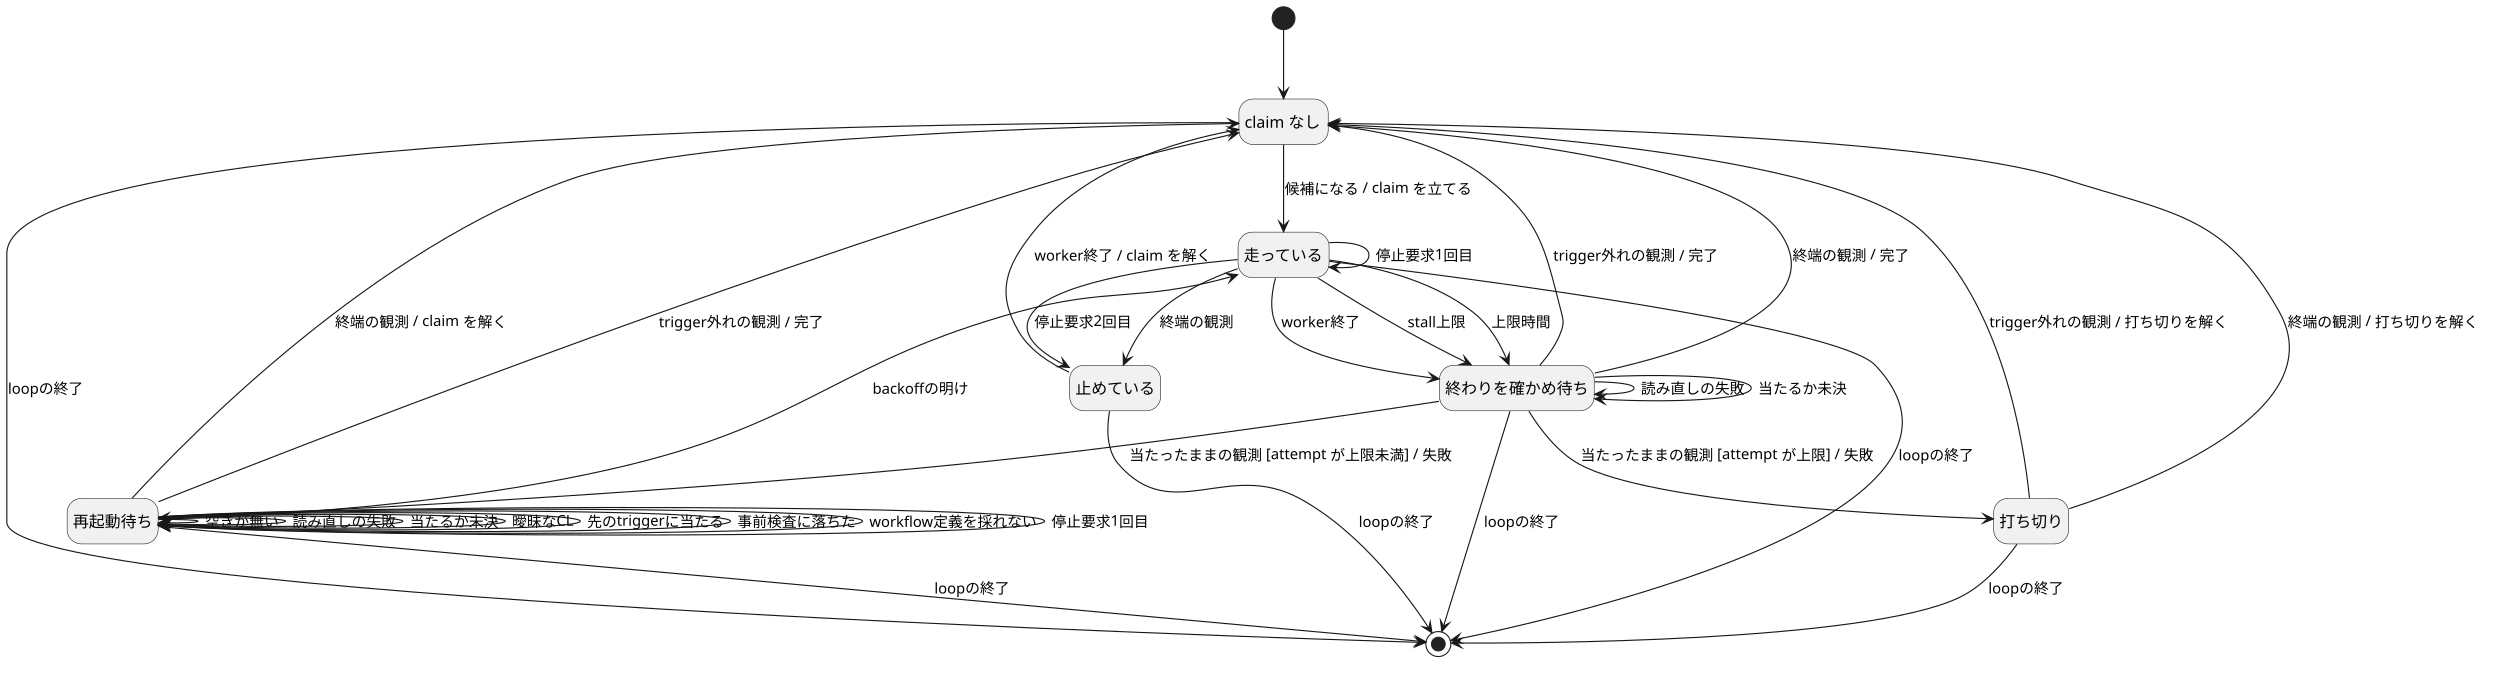
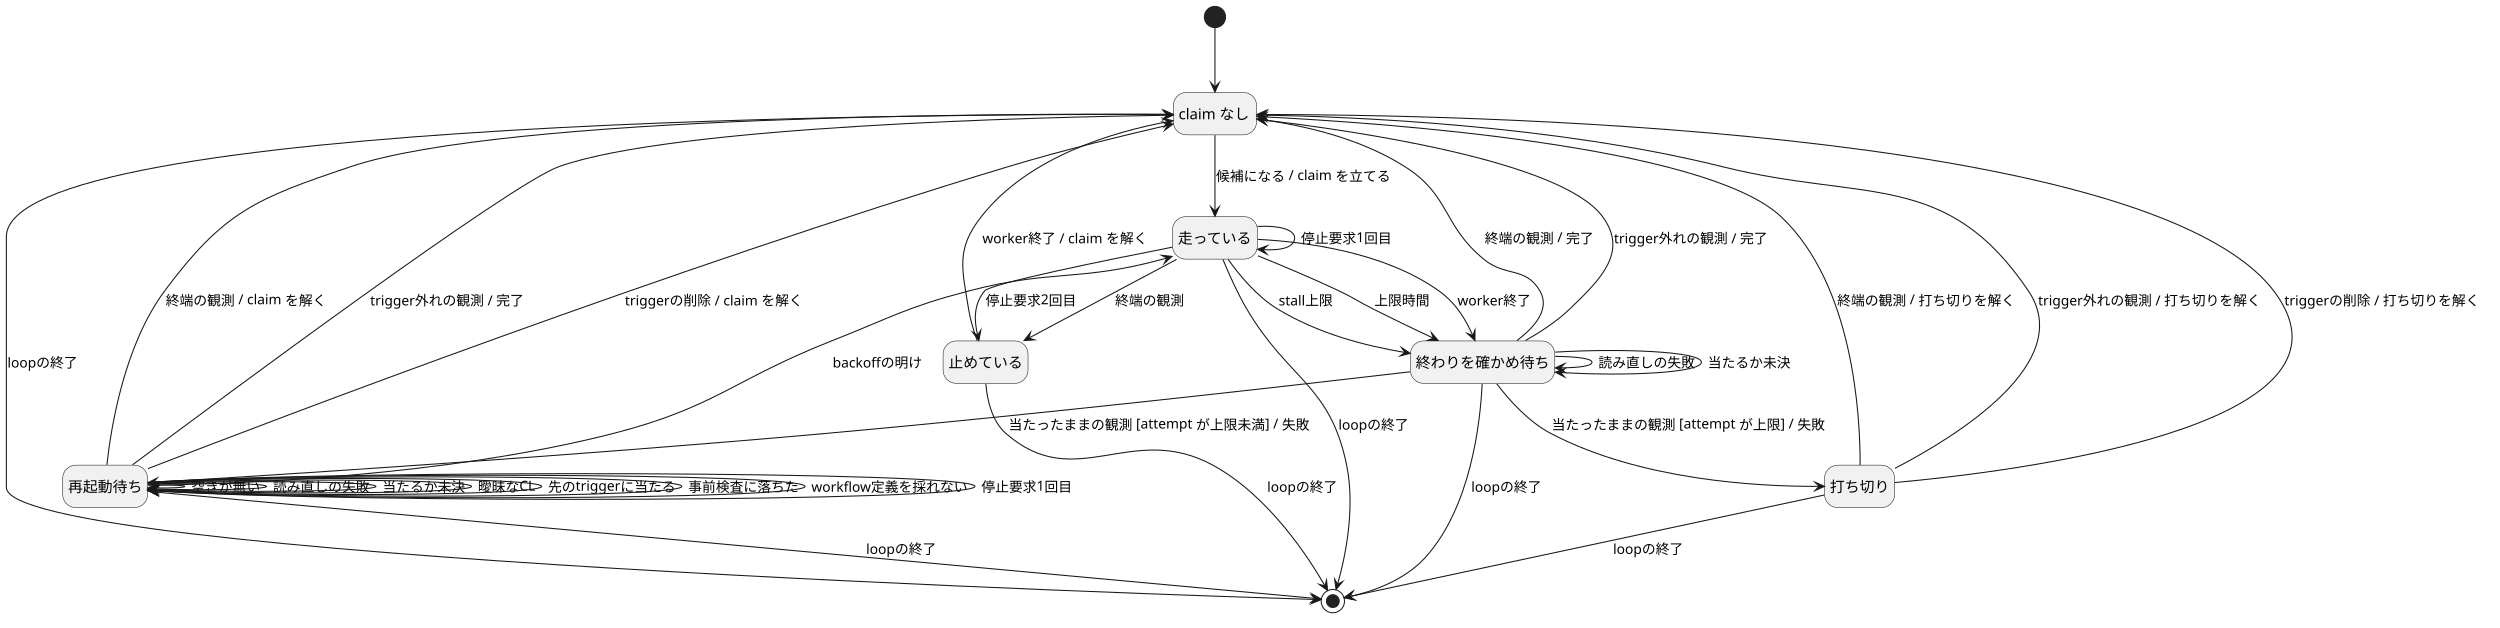
- <svg xmlns="http://www.w3.org/2000/svg" version="1.1" data-diagram-type="STATE" style="width:2197px;height:591px;background:#FFFFFF;" width="2197px" height="591px" viewBox="0 0 2197 591" zoomAndPan="magnify" preserveAspectRatio="none" contentStyleType="text/css">
+ <svg xmlns="http://www.w3.org/2000/svg" version="1.1" data-diagram-type="STATE" style="width:2354px;height:591px;background:#FFFFFF;" width="2354px" height="591px" viewBox="0 0 2354 591" zoomAndPan="magnify" preserveAspectRatio="none" contentStyleType="text/css">
  <defs />
  <g font-family="sans-serif" lengthAdjust="spacing">
-     <rect x="1088.75" y="87" width="78.496" height="40" fill="#F1F1F1" style="stroke:#181818;stroke-width:0.5;" rx="12.5" ry="12.5" />
-     <text x="1093.75" y="112.291" fill="#000" font-size="14" textLength="68.496">claim なし</text>
-     <rect x="1088" y="204" width="80" height="40" fill="#F1F1F1" style="stroke:#181818;stroke-width:0.5;" rx="12.5" ry="12.5" />
-     <text x="1093" y="229.291" fill="#000" font-size="14" textLength="70">走っている</text>
-     <rect x="940" y="321" width="80" height="40" fill="#F1F1F1" style="stroke:#181818;stroke-width:0.5;" rx="12.5" ry="12.5" />
-     <text x="945" y="346.291" fill="#000" font-size="14" textLength="70">止めている</text>
-     <rect x="1265" y="321" width="136" height="40" fill="#F1F1F1" style="stroke:#181818;stroke-width:0.5;" rx="12.5" ry="12.5" />
-     <text x="1270" y="346.291" fill="#000" font-size="14" textLength="126">終わりを確かめ待ち</text>
+     <rect x="1104.75" y="87" width="78.496" height="40" fill="#F1F1F1" style="stroke:#181818;stroke-width:0.5;" rx="12.5" ry="12.5" />
+     <text x="1109.75" y="112.291" fill="#000" font-size="14" textLength="68.496">claim なし</text>
+     <rect x="1104" y="204" width="80" height="40" fill="#F1F1F1" style="stroke:#181818;stroke-width:0.5;" rx="12.5" ry="12.5" />
+     <text x="1109" y="229.291" fill="#000" font-size="14" textLength="70">走っている</text>
+     <rect x="888" y="321" width="80" height="40" fill="#F1F1F1" style="stroke:#181818;stroke-width:0.5;" rx="12.5" ry="12.5" />
+     <text x="893" y="346.291" fill="#000" font-size="14" textLength="70">止めている</text>
+     <rect x="1328" y="321" width="136" height="40" fill="#F1F1F1" style="stroke:#181818;stroke-width:0.5;" rx="12.5" ry="12.5" />
+     <text x="1333" y="346.291" fill="#000" font-size="14" textLength="126">終わりを確かめ待ち</text>
    <rect x="59" y="438" width="80" height="40" fill="#F1F1F1" style="stroke:#181818;stroke-width:0.5;" rx="12.5" ry="12.5" />
    <text x="64" y="463.291" fill="#000" font-size="14" textLength="70">再起動待ち</text>
-     <rect x="1752" y="438" width="66" height="40" fill="#F1F1F1" style="stroke:#181818;stroke-width:0.5;" rx="12.5" ry="12.5" />
-     <text x="1757" y="463.291" fill="#000" font-size="14" textLength="56">打ち切り</text>
+     <rect x="1718" y="438" width="66" height="40" fill="#F1F1F1" style="stroke:#181818;stroke-width:0.5;" rx="12.5" ry="12.5" />
+     <text x="1723" y="463.291" fill="#000" font-size="14" textLength="56">打ち切り</text>
    <g class="start_entity" data-qualified-name=".start." id="ent0007" data-source-line="14">
-       <ellipse cx="1128" cy="16" rx="10" ry="10" fill="#222" style="stroke:#222;stroke-width:1;" />
+       <ellipse cx="1144" cy="16" rx="10" ry="10" fill="#222" style="stroke:#222;stroke-width:1;" />
    </g>
    <g class="end_entity" data-qualified-name=".end." id="ent0010" data-source-line="16">
-       <ellipse cx="1264" cy="566" rx="11" ry="11" fill="none" style="stroke:#222;stroke-width:1;" />
-       <ellipse cx="1264" cy="566" rx="6" ry="6" fill="#222" style="stroke:#222;stroke-width:1;" />
+       <ellipse cx="1255" cy="566" rx="11" ry="11" fill="none" style="stroke:#222;stroke-width:1;" />
+       <ellipse cx="1255" cy="566" rx="6" ry="6" fill="#222" style="stroke:#222;stroke-width:1;" />
    </g>
    <g class="link" data-entity-1="ent0007" data-entity-2="ent0001" id="lnk8" data-source-line="14" data-link-type="dependency">
-       <path d="M1128,26.19 C1128,40.4 1128,63.02 1128,81.74" style="stroke:#181818;stroke-width:1;" fill="none" id="*start*-to-NoClaim" />
-       <polygon points="1128,86.74,1132,77.74,1128,81.74,1124,77.74,1128,86.74" fill="#181818" style="stroke:#181818;stroke-width:1;stroke-linejoin:miter;stroke-miterlimit:10;" />
+       <path d="M1144,26.19 C1144,40.4 1144,63.02 1144,81.74" style="stroke:#181818;stroke-width:1;" fill="none" id="*start*-to-NoClaim" />
+       <polygon points="1144,86.74,1148,77.74,1144,81.74,1140,77.74,1144,86.74" fill="#181818" style="stroke:#181818;stroke-width:1;stroke-linejoin:miter;stroke-miterlimit:10;" />
    </g>
    <g class="link" data-entity-1="ent0001" data-entity-2="ent0002" id="lnk9" data-source-line="15" data-link-type="dependency">
-       <path d="M1128,127.25 C1128,148.48 1128,177.44 1128,198.69" style="stroke:#181818;stroke-width:1;" fill="none" id="NoClaim-to-Running" />
-       <polygon points="1128,203.69,1132,194.69,1128,198.69,1124,194.69,1128,203.69" fill="#181818" style="stroke:#181818;stroke-width:1;stroke-linejoin:miter;stroke-miterlimit:10;" />
-       <text x="1129" y="170.568" fill="#000" font-size="13" textLength="169.647">候補になる / claim を立てる</text>
+       <path d="M1144,127.25 C1144,148.48 1144,177.44 1144,198.69" style="stroke:#181818;stroke-width:1;" fill="none" id="NoClaim-to-Running" />
+       <polygon points="1144,203.69,1148,194.69,1144,198.69,1140,194.69,1144,203.69" fill="#181818" style="stroke:#181818;stroke-width:1;stroke-linejoin:miter;stroke-miterlimit:10;" />
+       <text x="1145" y="170.568" fill="#000" font-size="13" textLength="169.647">候補になる / claim を立てる</text>
    </g>
    <g class="link" data-entity-1="ent0001" data-entity-2="ent0010" id="lnk11" data-source-line="16" data-link-type="dependency">
-       <path d="M1088.4,107.82 C889.17,107.4 6,111.82 6,223 C6,223 6,223 6,459 C6,525.23 1122.852,560.749 1247.742,564.519" style="stroke:#181818;stroke-width:1;" fill="none" id="NoClaim-to-*end*" />
-       <polygon points="1252.74,564.67,1243.865,560.4,1247.742,564.519,1243.623,568.397,1252.74,564.67" fill="#181818" style="stroke:#181818;stroke-width:1;stroke-linejoin:miter;stroke-miterlimit:10;" />
+       <path d="M1104.5,107.76 C903.73,107.04 6,110.12 6,223 C6,223 6,223 6,459 C6,524.76 1114.822,560.696 1238.822,564.506" style="stroke:#181818;stroke-width:1;" fill="none" id="NoClaim-to-*end*" />
+       <polygon points="1243.82,564.66,1234.947,560.385,1238.822,564.506,1234.701,568.382,1243.82,564.66" fill="#181818" style="stroke:#181818;stroke-width:1;stroke-linejoin:miter;stroke-miterlimit:10;" />
      <text x="7" y="346.068" fill="#000" font-size="13" textLength="66.911">loopの終了</text>
    </g>
    <g class="link" data-entity-1="ent0002" data-entity-2="ent0004" id="lnk12" data-source-line="19" data-link-type="dependency">
-       <path d="M1120.89,244.41 C1116.98,258.79 1114.75,278.05 1125,291 C1142.3,312.85 1205.983,325.277 1259.743,332.357" style="stroke:#181818;stroke-width:1;" fill="none" id="Running-to-AwaitingVerification" />
-       <polygon points="1264.7,333.01,1256.299,327.869,1259.743,332.357,1255.255,335.801,1264.7,333.01" fill="#181818" style="stroke:#181818;stroke-width:1;stroke-linejoin:miter;stroke-miterlimit:10;" />
-       <text x="1126" y="287.568" fill="#000" font-size="13" textLength="69.481">worker終了</text>
+       <path d="M1184.26,225.39 C1229.71,227.72 1303.94,237.43 1355,274 C1371.12,285.55 1380.247,301.009 1386.797,315.989" style="stroke:#181818;stroke-width:1;" fill="none" id="Running-to-AwaitingVerification" />
+       <polygon points="1388.8,320.57,1388.859,310.721,1386.797,315.989,1381.529,313.926,1388.8,320.57" fill="#181818" style="stroke:#181818;stroke-width:1;stroke-linejoin:miter;stroke-miterlimit:10;" />
+       <text x="1372.35" y="287.568" fill="#000" font-size="13" textLength="69.481">worker終了</text>
    </g>
    <g class="link" data-entity-1="ent0002" data-entity-2="ent0004" id="lnk13" data-source-line="20" data-link-type="dependency">
-       <path d="M1158.33,244.44 C1179.77,257.96 1209.32,276.14 1236,291 C1254.46,301.28 1270.86,309.73 1288.5,318.47" style="stroke:#181818;stroke-width:1;" fill="none" id="Running-to-AwaitingVerification-1" />
-       <polygon points="1292.98,320.69,1286.691,313.11,1288.5,318.47,1283.14,320.279,1292.98,320.69" fill="#181818" style="stroke:#181818;stroke-width:1;stroke-linejoin:miter;stroke-miterlimit:10;" />
-       <text x="1237" y="287.568" fill="#000" font-size="13" textLength="52.184">stall上限</text>
+       <path d="M1156.47,244.34 C1167.09,259.26 1183.68,279.29 1203,291 C1240.84,313.94 1284.159,325.362 1322.949,331.872" style="stroke:#181818;stroke-width:1;" fill="none" id="Running-to-AwaitingVerification-1" />
+       <polygon points="1327.88,332.7,1319.666,327.266,1322.949,331.872,1318.342,335.155,1327.88,332.7" fill="#181818" style="stroke:#181818;stroke-width:1;stroke-linejoin:miter;stroke-miterlimit:10;" />
+       <text x="1204" y="287.568" fill="#000" font-size="13" textLength="52.184">stall上限</text>
    </g>
    <g class="link" data-entity-1="ent0002" data-entity-2="ent0004" id="lnk14" data-source-line="21" data-link-type="dependency">
-       <path d="M1168.32,228.54 C1204.5,233.52 1257.38,245.46 1294,274 C1309.33,285.95 1317.923,301.121 1324.143,315.921" style="stroke:#181818;stroke-width:1;" fill="none" id="Running-to-AwaitingVerification-2" />
-       <polygon points="1326.08,320.53,1326.281,310.683,1324.143,315.921,1318.905,313.783,1326.08,320.53" fill="#181818" style="stroke:#181818;stroke-width:1;stroke-linejoin:miter;stroke-miterlimit:10;" />
-       <text x="1310.62" y="287.568" fill="#000" font-size="13" textLength="52">上限時間</text>
+       <path d="M1184.47,240.88 C1207.19,250.06 1235.92,262.12 1261,274 C1275.55,280.9 1278.61,283.76 1293,291 C1312.99,301.06 1330.876,309.65 1349.676,318.5" style="stroke:#181818;stroke-width:1;" fill="none" id="Running-to-AwaitingVerification-2" />
+       <polygon points="1354.2,320.63,1347.761,313.178,1349.676,318.5,1344.353,320.416,1354.2,320.63" fill="#181818" style="stroke:#181818;stroke-width:1;stroke-linejoin:miter;stroke-miterlimit:10;" />
+       <text x="1294" y="287.568" fill="#000" font-size="13" textLength="52">上限時間</text>
    </g>
    <g class="link" data-entity-1="ent0002" data-entity-2="ent0003" id="lnk15" data-source-line="22" data-link-type="dependency">
-       <path d="M1087.64,236.15 C1065.16,243.93 1037.8,256.15 1018,274 C1003.76,286.84 995.443,301.72 989.193,316.19" style="stroke:#181818;stroke-width:1;" fill="none" id="Running-to-Stopping" />
-       <polygon points="987.21,320.78,994.451,314.104,989.193,316.19,987.107,310.932,987.21,320.78" fill="#181818" style="stroke:#181818;stroke-width:1;stroke-linejoin:miter;stroke-miterlimit:10;" />
-       <text x="1019" y="287.568" fill="#000" font-size="13" textLength="65">終端の観測</text>
+       <path d="M1107.85,244.25 C1067.97,265.48 1008.604,297.091 968.684,318.341" style="stroke:#181818;stroke-width:1;" fill="none" id="Running-to-Stopping" />
+       <polygon points="964.27,320.69,974.094,319.992,968.684,318.341,970.335,312.93,964.27,320.69" fill="#181818" style="stroke:#181818;stroke-width:1;stroke-linejoin:miter;stroke-miterlimit:10;" />
+       <text x="1049.93" y="287.568" fill="#000" font-size="13" textLength="65">終端の観測</text>
    </g>
    <g class="link" data-entity-1="ent0002" data-entity-2="ent0003" id="lnk17" data-source-line="24" data-link-type="dependency">
-       <path d="M1087.65,228.08 C1030.4,233.39 930.09,246.45 908,274 C893.2,292.46 911.486,308.07 935.226,320.57" style="stroke:#181818;stroke-width:1;" fill="none" id="Running-to-Stopping-1" />
-       <polygon points="939.65,322.9,933.55,315.168,935.226,320.57,929.823,322.246,939.65,322.9" fill="#181818" style="stroke:#181818;stroke-width:1;stroke-linejoin:miter;stroke-miterlimit:10;" />
-       <text x="909" y="287.568" fill="#000" font-size="13" textLength="86.22">停止要求2回目</text>
+       <path d="M1103.97,232.7 C1042.82,244.66 932.56,267.04 927,274 C916.7,286.89 917.157,301.292 920.537,315.692" style="stroke:#181818;stroke-width:1;" fill="none" id="Running-to-Stopping-1" />
+       <polygon points="921.68,320.56,923.518,310.884,920.537,315.692,915.729,312.712,921.68,320.56" fill="#181818" style="stroke:#181818;stroke-width:1;stroke-linejoin:miter;stroke-miterlimit:10;" />
+       <text x="928" y="287.568" fill="#000" font-size="13" textLength="86.22">停止要求2回目</text>
    </g>
    <g class="link" data-entity-1="ent0002" data-entity-2="ent0002" id="lnk16" data-source-line="23" data-link-type="dependency">
-       <path d="M1168.12,213.25 C1186.74,212.08 1203,215.66 1203,224 C1203,232.34 1191.73,236.234 1173.11,235.064" style="stroke:#181818;stroke-width:1;" fill="none" id="Running-to-Running" />
-       <polygon points="1168.12,234.75,1176.851,239.307,1173.11,235.064,1177.353,231.322,1168.12,234.75" fill="#181818" style="stroke:#181818;stroke-width:1;stroke-linejoin:miter;stroke-miterlimit:10;" />
-       <text x="1209" y="229.068" fill="#000" font-size="13" textLength="86.22">停止要求1回目</text>
+       <path d="M1184.12,213.25 C1202.74,212.08 1219,215.66 1219,224 C1219,232.34 1207.73,236.234 1189.11,235.064" style="stroke:#181818;stroke-width:1;" fill="none" id="Running-to-Running" />
+       <polygon points="1184.12,234.75,1192.851,239.307,1189.11,235.064,1193.353,231.322,1184.12,234.75" fill="#181818" style="stroke:#181818;stroke-width:1;stroke-linejoin:miter;stroke-miterlimit:10;" />
+       <text x="1225" y="229.068" fill="#000" font-size="13" textLength="86.22">停止要求1回目</text>
    </g>
    <g class="link" data-entity-1="ent0002" data-entity-2="ent0010" id="lnk18" data-source-line="25" data-link-type="dependency">
-       <path d="M1168.29,229.69 C1284.61,243.62 1614.79,285.92 1648,321 C1775.07,455.22 1353.901,546.942 1279.741,561.892" style="stroke:#181818;stroke-width:1;" fill="none" id="Running-to-*end*" />
-       <polygon points="1274.84,562.88,1284.453,565.023,1279.741,561.892,1282.872,557.18,1274.84,562.88" fill="#181818" style="stroke:#181818;stroke-width:1;stroke-linejoin:miter;stroke-miterlimit:10;" />
-       <text x="1668.44" y="404.568" fill="#000" font-size="13" textLength="66.911">loopの終了</text>
+       <path d="M1151.51,244.31 C1157.05,257.76 1165.13,275.92 1174,291 C1213.33,357.84 1252.51,362.01 1268,438 C1276.77,481 1265.572,528.652 1259.422,550.212" style="stroke:#181818;stroke-width:1;" fill="none" id="Running-to-*end*" />
+       <polygon points="1258.05,555.02,1264.365,547.462,1259.422,550.212,1256.672,545.268,1258.05,555.02" fill="#181818" style="stroke:#181818;stroke-width:1;stroke-linejoin:miter;stroke-miterlimit:10;" />
+       <text x="1260.25" y="404.568" fill="#000" font-size="13" textLength="66.911">loopの終了</text>
    </g>
    <g class="link" data-entity-1="ent0003" data-entity-2="ent0001" id="lnk19" data-source-line="28" data-link-type="dependency">
-       <path d="M939.52,327.02 C922.63,319.37 904.71,307.81 895,291 C875.44,257.15 883.68,234.61 908,204 C953.11,147.23 1033.618,124.212 1083.718,114.702" style="stroke:#181818;stroke-width:1;" fill="none" id="Stopping-to-NoClaim" />
-       <polygon points="1088.63,113.77,1079.042,111.519,1083.718,114.702,1080.534,119.378,1088.63,113.77" fill="#181818" style="stroke:#181818;stroke-width:1;stroke-linejoin:miter;stroke-miterlimit:10;" />
-       <text x="909" y="229.068" fill="#000" font-size="13" textLength="161.129">worker終了 / claim を解く</text>
+       <path d="M920.17,320.8 C916.95,311.89 913.6,301.07 912,291 C905.87,252.45 899.93,234.73 924,204 C968.72,146.92 1049.365,124.001 1099.595,114.591" style="stroke:#181818;stroke-width:1;" fill="none" id="Stopping-to-NoClaim" />
+       <polygon points="1104.51,113.67,1094.927,111.396,1099.595,114.591,1096.4,119.259,1104.51,113.67" fill="#181818" style="stroke:#181818;stroke-width:1;stroke-linejoin:miter;stroke-miterlimit:10;" />
+       <text x="925" y="229.068" fill="#000" font-size="13" textLength="161.129">worker終了 / claim を解く</text>
    </g>
    <g class="link" data-entity-1="ent0003" data-entity-2="ent0010" id="lnk20" data-source-line="29" data-link-type="dependency">
-       <path d="M975.05,361.38 C972.58,375.93 972.1,395.44 983,408 C1030.14,462.31 1078.75,403.78 1142,438 C1197.66,468.12 1240.341,528.381 1255.691,551.941" style="stroke:#181818;stroke-width:1;" fill="none" id="Stopping-to-*end*" />
-       <polygon points="1258.42,556.13,1256.858,546.406,1255.691,551.941,1250.156,550.773,1258.42,556.13" fill="#181818" style="stroke:#181818;stroke-width:1;stroke-linejoin:miter;stroke-miterlimit:10;" />
-       <text x="1194.02" y="463.068" fill="#000" font-size="13" textLength="66.911">loopの終了</text>
+       <path d="M928.24,361.41 C929.53,376.38 933.84,396.42 947,408 C1012.83,465.92 1064.97,396.1 1142,438 C1195.67,467.19 1233.947,527.87 1247.577,551.69" style="stroke:#181818;stroke-width:1;" fill="none" id="Stopping-to-*end*" />
+       <polygon points="1250.06,556.03,1249.062,546.232,1247.577,551.69,1242.118,550.205,1250.06,556.03" fill="#181818" style="stroke:#181818;stroke-width:1;stroke-linejoin:miter;stroke-miterlimit:10;" />
+       <text x="1193.16" y="463.068" fill="#000" font-size="13" textLength="66.911">loopの終了</text>
    </g>
    <g class="link" data-entity-1="ent0004" data-entity-2="ent0001" id="lnk21" data-source-line="32" data-link-type="dependency">
-       <path d="M1401.48,327.83 C1485.4,309.78 1611.01,270.64 1564,204 C1518.2,139.08 1271.16,116.893 1172.55,110.503" style="stroke:#181818;stroke-width:1;" fill="none" id="AwaitingVerification-to-NoClaim" />
-       <polygon points="1167.56,110.18,1176.283,114.754,1172.55,110.503,1176.8,106.77,1167.56,110.18" fill="#181818" style="stroke:#181818;stroke-width:1;stroke-linejoin:miter;stroke-miterlimit:10;" />
-       <text x="1575.22" y="229.068" fill="#000" font-size="13" textLength="106.044">終端の観測 / 完了</text>
+       <path d="M1428.29,320.71 C1444.96,308.16 1459.92,291.01 1450,274 C1436.37,250.62 1417.87,261.24 1397,244 C1357.87,211.67 1365.83,184.25 1323,157 C1280.05,129.68 1226.881,118.107 1188.681,112.727" style="stroke:#181818;stroke-width:1;" fill="none" id="AwaitingVerification-to-NoClaim" />
+       <polygon points="1183.73,112.03,1192.084,117.246,1188.681,112.727,1193.2,109.324,1183.73,112.03" fill="#181818" style="stroke:#181818;stroke-width:1;stroke-linejoin:miter;stroke-miterlimit:10;" />
+       <text x="1398" y="229.068" fill="#000" font-size="13" textLength="106.044">終端の観測 / 完了</text>
    </g>
    <g class="link" data-entity-1="ent0004" data-entity-2="ent0001" id="lnk22" data-source-line="33" data-link-type="dependency">
-       <path d="M1353.15,320.92 C1360.58,312.54 1368.13,302.09 1372,291 C1374.49,283.87 1373.9,281.31 1372,274 C1357.08,216.42 1353.79,193.73 1307,157 C1266.45,125.17 1211.635,114.487 1172.505,110.577" style="stroke:#181818;stroke-width:1;" fill="none" id="AwaitingVerification-to-NoClaim-1" />
-       <polygon points="1167.53,110.08,1176.088,114.955,1172.505,110.577,1176.883,106.995,1167.53,110.08" fill="#181818" style="stroke:#181818;stroke-width:1;stroke-linejoin:miter;stroke-miterlimit:10;" />
-       <text x="1365" y="229.068" fill="#000" font-size="13" textLength="148.757">trigger外れの観測 / 完了</text>
+       <path d="M1436.47,320.6 C1450.58,312.65 1465.9,302.58 1478,291 C1507.66,262.63 1533.3,237.08 1509,204 C1470.26,151.26 1274.716,122.964 1188.476,112.814" style="stroke:#181818;stroke-width:1;" fill="none" id="AwaitingVerification-to-NoClaim-1" />
+       <polygon points="1183.51,112.23,1191.981,117.255,1188.476,112.814,1192.916,109.309,1183.51,112.23" fill="#181818" style="stroke:#181818;stroke-width:1;stroke-linejoin:miter;stroke-miterlimit:10;" />
+       <text x="1519.68" y="229.068" fill="#000" font-size="13" textLength="148.757">trigger外れの観測 / 完了</text>
    </g>
    <g class="link" data-entity-1="ent0004" data-entity-2="ent0005" id="lnk23" data-source-line="34" data-link-type="dependency">
-       <path d="M1264.6,352.71 C1170.05,367.18 993.96,392.88 843,408 C575.09,434.83 256.375,450.191 144.395,455.091" style="stroke:#181818;stroke-width:1;" fill="none" id="AwaitingVerification-to-WaitingRetry" />
-       <polygon points="139.4,455.31,148.566,458.913,144.395,455.091,148.217,450.92,139.4,455.31" fill="#181818" style="stroke:#181818;stroke-width:1;stroke-linejoin:miter;stroke-miterlimit:10;" />
-       <text x="992.51" y="404.568" fill="#000" font-size="13" textLength="289.053">当たったままの観測 [attempt が上限未満] / 失敗</text>
+       <path d="M1327.6,350.1 C1213.85,363.39 978.58,390.14 779,408 C536.44,429.71 249.521,447.866 144.271,454.286" style="stroke:#181818;stroke-width:1;" fill="none" id="AwaitingVerification-to-WaitingRetry" />
+       <polygon points="139.28,454.59,148.507,458.035,144.271,454.286,148.02,450.049,139.28,454.59" fill="#181818" style="stroke:#181818;stroke-width:1;stroke-linejoin:miter;stroke-miterlimit:10;" />
+       <text x="949.65" y="404.568" fill="#000" font-size="13" textLength="289.053">当たったままの観測 [attempt が上限未満] / 失敗</text>
    </g>
    <g class="link" data-entity-1="ent0004" data-entity-2="ent0006" id="lnk24" data-source-line="35" data-link-type="dependency">
-       <path d="M1343.57,361.37 C1353.06,376.74 1368.49,397.36 1388,408 C1450.56,442.13 1663.003,452.852 1746.763,455.832" style="stroke:#181818;stroke-width:1;" fill="none" id="AwaitingVerification-to-Abandoned" />
-       <polygon points="1751.76,456.01,1742.908,451.693,1746.763,455.832,1742.623,459.687,1751.76,456.01" fill="#181818" style="stroke:#181818;stroke-width:1;stroke-linejoin:miter;stroke-miterlimit:10;" />
-       <text x="1389" y="404.568" fill="#000" font-size="13" textLength="263.053">当たったままの観測 [attempt が上限] / 失敗</text>
+       <path d="M1409.4,361.46 C1420.97,376.67 1439.09,397.01 1460,408 C1545.04,452.68 1656.61,458.222 1712.91,457.972" style="stroke:#181818;stroke-width:1;" fill="none" id="AwaitingVerification-to-Abandoned" />
+       <polygon points="1717.91,457.95,1708.892,453.99,1712.91,457.972,1708.928,461.99,1717.91,457.95" fill="#181818" style="stroke:#181818;stroke-width:1;stroke-linejoin:miter;stroke-miterlimit:10;" />
+       <text x="1461" y="404.568" fill="#000" font-size="13" textLength="263.053">当たったままの観測 [attempt が上限] / 失敗</text>
    </g>
    <g class="link" data-entity-1="ent0004" data-entity-2="ent0004" id="lnk25" data-source-line="36" data-link-type="dependency">
-       <path d="M1401.35,335.54 C1420.91,335.75 1436,337.57 1436,341 C1436,344.43 1425.91,346.196 1406.35,346.406" style="stroke:#181818;stroke-width:1;" fill="none" id="AwaitingVerification-to-AwaitingVerification" />
-       <polygon points="1401.35,346.46,1410.392,350.363,1406.35,346.406,1410.307,342.364,1401.35,346.46" fill="#181818" style="stroke:#181818;stroke-width:1;stroke-linejoin:miter;stroke-miterlimit:10;" />
-       <text x="1442" y="346.068" fill="#000" font-size="13" textLength="91">読み直しの失敗</text>
+       <path d="M1464.35,335.54 C1483.91,335.75 1499,337.57 1499,341 C1499,344.43 1488.91,346.196 1469.35,346.406" style="stroke:#181818;stroke-width:1;" fill="none" id="AwaitingVerification-to-AwaitingVerification" />
+       <polygon points="1464.35,346.46,1473.392,350.363,1469.35,346.406,1473.307,342.364,1464.35,346.46" fill="#181818" style="stroke:#181818;stroke-width:1;stroke-linejoin:miter;stroke-miterlimit:10;" />
+       <text x="1505" y="346.068" fill="#000" font-size="13" textLength="91">読み直しの失敗</text>
    </g>
    <g class="link" data-entity-1="ent0004" data-entity-2="ent0004" id="lnk26" data-source-line="37" data-link-type="dependency">
-       <path d="M1401.43,331.56 C1463.59,327.81 1539,330.96 1539,341 C1539,351.04 1468.581,354.491 1406.421,350.741" style="stroke:#181818;stroke-width:1;" fill="none" id="AwaitingVerification-to-AwaitingVerification-1" />
-       <polygon points="1401.43,350.44,1410.173,354.975,1406.421,350.741,1410.655,346.989,1401.43,350.44" fill="#181818" style="stroke:#181818;stroke-width:1;stroke-linejoin:miter;stroke-miterlimit:10;" />
-       <text x="1545" y="346.068" fill="#000" font-size="13" textLength="78">当たるか未決</text>
+       <path d="M1464.43,331.56 C1526.59,327.81 1602,330.96 1602,341 C1602,351.04 1531.581,354.491 1469.421,350.741" style="stroke:#181818;stroke-width:1;" fill="none" id="AwaitingVerification-to-AwaitingVerification-1" />
+       <polygon points="1464.43,350.44,1473.173,354.975,1469.421,350.741,1473.655,346.989,1464.43,350.44" fill="#181818" style="stroke:#181818;stroke-width:1;stroke-linejoin:miter;stroke-miterlimit:10;" />
+       <text x="1608" y="346.068" fill="#000" font-size="13" textLength="78">当たるか未決</text>
    </g>
    <g class="link" data-entity-1="ent0004" data-entity-2="ent0010" id="lnk27" data-source-line="38" data-link-type="dependency">
-       <path d="M1327,361.4 C1312.83,407.18 1279.197,515.873 1268.577,550.213" style="stroke:#181818;stroke-width:1;" fill="none" id="AwaitingVerification-to-*end*" />
-       <polygon points="1267.1,554.99,1273.581,547.574,1268.577,550.213,1265.938,545.21,1267.1,554.99" fill="#181818" style="stroke:#181818;stroke-width:1;stroke-linejoin:miter;stroke-miterlimit:10;" />
-       <text x="1304.09" y="463.068" fill="#000" font-size="13" textLength="66.911">loopの終了</text>
+       <path d="M1395.6,361.49 C1393.83,398.13 1384.92,477.84 1342,525 C1321.07,547.99 1289.178,557.642 1270.868,561.762" style="stroke:#181818;stroke-width:1;" fill="none" id="AwaitingVerification-to-*end*" />
+       <polygon points="1265.99,562.86,1275.649,564.787,1270.868,561.762,1273.892,556.982,1265.99,562.86" fill="#181818" style="stroke:#181818;stroke-width:1;stroke-linejoin:miter;stroke-miterlimit:10;" />
+       <text x="1385.34" y="463.068" fill="#000" font-size="13" textLength="66.911">loopの終了</text>
    </g>
    <g class="link" data-entity-1="ent0005" data-entity-2="ent0002" id="lnk28" data-source-line="41" data-link-type="dependency">
-       <path d="M139.27,456.28 C219.52,454.06 404.62,445 555,408 C712.72,369.2 738.4,317.09 895,274 C974.89,252.02 999.05,265.76 1079,244 C1081.82,243.23 1079.947,243.911 1082.827,242.971" style="stroke:#181818;stroke-width:1;" fill="none" id="WaitingRetry-to-Running" />
-       <polygon points="1087.58,241.42,1077.783,240.41,1082.827,242.971,1080.265,248.015,1087.58,241.42" fill="#181818" style="stroke:#181818;stroke-width:1;stroke-linejoin:miter;stroke-miterlimit:10;" />
-       <text x="766.79" y="346.068" fill="#000" font-size="13" textLength="86.163">backoffの明け</text>
+       <path d="M139.45,456.91 C222.84,455.85 419.32,448.8 578,408 C673.86,383.35 690.92,357.29 783,321 C839.77,298.63 852.97,289.45 912,274 C991.73,253.14 1015.48,265.68 1095,244 C1097.82,243.23 1095.947,243.911 1098.827,242.971" style="stroke:#181818;stroke-width:1;" fill="none" id="WaitingRetry-to-Running" />
+       <polygon points="1103.58,241.42,1093.783,240.41,1098.827,242.971,1096.265,248.015,1103.58,241.42" fill="#181818" style="stroke:#181818;stroke-width:1;stroke-linejoin:miter;stroke-miterlimit:10;" />
+       <text x="784" y="346.068" fill="#000" font-size="13" textLength="86.163">backoffの明け</text>
    </g>
    <g class="link" data-entity-1="ent0005" data-entity-2="ent0005" id="lnk29" data-source-line="42" data-link-type="dependency">
      <path d="M139.12,456.53 C157.74,456.37 174,456.86 174,458 C174,459.14 162.74,459.673 144.12,459.513" style="stroke:#181818;stroke-width:1;" fill="none" id="WaitingRetry-to-WaitingRetry" />
      <polygon points="139.12,459.47,148.085,463.547,144.12,459.513,148.154,455.547,139.12,459.47" fill="#181818" style="stroke:#181818;stroke-width:1;stroke-linejoin:miter;stroke-miterlimit:10;" />
      <text x="180" y="463.068" fill="#000" font-size="13" textLength="65">空きが無い</text>
    </g>
    <g class="link" data-entity-1="ent0005" data-entity-2="ent0005" id="lnk30" data-source-line="43" data-link-type="dependency">
      <path d="M139.34,455.72 C187.13,454.26 251,455.02 251,458 C251,460.98 192.128,461.893 144.338,460.433" style="stroke:#181818;stroke-width:1;" fill="none" id="WaitingRetry-to-WaitingRetry-1" />
      <polygon points="139.34,460.28,148.214,464.553,144.338,460.433,148.458,456.557,139.34,460.28" fill="#181818" style="stroke:#181818;stroke-width:1;stroke-linejoin:miter;stroke-miterlimit:10;" />
      <text x="257" y="463.068" fill="#000" font-size="13" textLength="91">読み直しの失敗</text>
    </g>
    <g class="link" data-entity-1="ent0005" data-entity-2="ent0005" id="lnk31" data-source-line="44" data-link-type="dependency">
      <path d="M139.37,455.3 C216.25,452.2 354,453.1 354,458 C354,462.9 221.246,464.001 144.366,460.901" style="stroke:#181818;stroke-width:1;" fill="none" id="WaitingRetry-to-WaitingRetry-2" />
      <polygon points="139.37,460.7,148.202,465.059,144.366,460.901,148.524,457.066,139.37,460.7" fill="#181818" style="stroke:#181818;stroke-width:1;stroke-linejoin:miter;stroke-miterlimit:10;" />
      <text x="360" y="463.068" fill="#000" font-size="13" textLength="78">当たるか未決</text>
    </g>
    <g class="link" data-entity-1="ent0005" data-entity-2="ent0005" id="lnk32" data-source-line="45" data-link-type="dependency">
      <path d="M139.26,454.95 C237.8,450.18 444,451.2 444,458 C444,464.8 242.794,466.062 144.254,461.292" style="stroke:#181818;stroke-width:1;" fill="none" id="WaitingRetry-to-WaitingRetry-3" />
      <polygon points="139.26,461.05,148.056,465.48,144.254,461.292,148.443,457.49,139.26,461.05" fill="#181818" style="stroke:#181818;stroke-width:1;stroke-linejoin:miter;stroke-miterlimit:10;" />
      <text x="450" y="463.068" fill="#000" font-size="13" textLength="54.926">曖昧なCL</text>
    </g>
    <g class="link" data-entity-1="ent0005" data-entity-2="ent0005" id="lnk33" data-source-line="46" data-link-type="dependency">
      <path d="M139.14,454.61 C253.09,448.17 510,449.3 510,458 C510,466.7 258.082,468.112 144.132,461.672" style="stroke:#181818;stroke-width:1;" fill="none" id="WaitingRetry-to-WaitingRetry-4" />
      <polygon points="139.14,461.39,147.9,465.891,144.132,461.672,148.351,457.904,139.14,461.39" fill="#181818" style="stroke:#181818;stroke-width:1;stroke-linejoin:miter;stroke-miterlimit:10;" />
      <text x="516" y="463.068" fill="#000" font-size="13" textLength="120.713">先のtriggerに当たる</text>
    </g>
    <g class="link" data-entity-1="ent0005" data-entity-2="ent0005" id="lnk34" data-source-line="47" data-link-type="dependency">
      <path d="M139.21,454.47 C278.19,446.15 642,447.32 642,458 C642,468.68 283.181,470.149 144.201,461.829" style="stroke:#181818;stroke-width:1;" fill="none" id="WaitingRetry-to-WaitingRetry-5" />
      <polygon points="139.21,461.53,147.955,466.061,144.201,461.829,148.433,458.075,139.21,461.53" fill="#181818" style="stroke:#181818;stroke-width:1;stroke-linejoin:miter;stroke-miterlimit:10;" />
      <text x="648" y="463.068" fill="#000" font-size="13" textLength="104">事前検査に落ちた</text>
    </g>
    <g class="link" data-entity-1="ent0005" data-entity-2="ent0005" id="lnk35" data-source-line="48" data-link-type="dependency">
      <path d="M139.29,454.3 C298.78,444.13 758,445.37 758,458 C758,470.63 303.77,472.188 144.28,462.018" style="stroke:#181818;stroke-width:1;" fill="none" id="WaitingRetry-to-WaitingRetry-6" />
      <polygon points="139.29,461.7,148.017,466.265,144.28,462.018,148.526,458.281,139.29,461.7" fill="#181818" style="stroke:#181818;stroke-width:1;stroke-linejoin:miter;stroke-miterlimit:10;" />
      <text x="764" y="463.068" fill="#000" font-size="13" textLength="148.459">workflow定義を採れない</text>
    </g>
    <g class="link" data-entity-1="ent0005" data-entity-2="ent0005" id="lnk36" data-source-line="49" data-link-type="dependency">
      <path d="M139.38,454.21 C323.47,442.12 918,443.38 918,458 C918,472.62 328.459,474.208 144.369,462.118" style="stroke:#181818;stroke-width:1;" fill="none" id="WaitingRetry-to-WaitingRetry-7" />
      <polygon points="139.38,461.79,148.099,466.371,144.369,462.118,148.623,458.388,139.38,461.79" fill="#181818" style="stroke:#181818;stroke-width:1;stroke-linejoin:miter;stroke-miterlimit:10;" />
      <text x="924" y="463.068" fill="#000" font-size="13" textLength="86.22">停止要求1回目</text>
    </g>
    <g class="link" data-entity-1="ent0005" data-entity-2="ent0001" id="lnk37" data-source-line="50" data-link-type="dependency">
-       <path d="M116.28,437.65 C168.09,381.25 329.25,217.25 503,157 C612,119.2 964.091,110.479 1083.621,108.579" style="stroke:#181818;stroke-width:1;" fill="none" id="WaitingRetry-to-NoClaim" />
-       <polygon points="1088.62,108.5,1079.558,104.644,1083.621,108.579,1079.685,112.643,1088.62,108.5" fill="#181818" style="stroke:#181818;stroke-width:1;stroke-linejoin:miter;stroke-miterlimit:10;" />
-       <text x="294.4" y="287.568" fill="#000" font-size="13" textLength="156.647">終端の観測 / claim を解く</text>
+       <path d="M100.64,437.73 C104.54,402.13 117.04,325.06 155,274 C210.81,198.91 241.33,186.85 330,157 C476.08,107.82 957.58,106.822 1099.7,107.632" style="stroke:#181818;stroke-width:1;" fill="none" id="WaitingRetry-to-NoClaim" />
+       <polygon points="1104.7,107.66,1095.723,103.609,1099.7,107.632,1095.677,111.609,1104.7,107.66" fill="#181818" style="stroke:#181818;stroke-width:1;stroke-linejoin:miter;stroke-miterlimit:10;" />
+       <text x="156" y="287.568" fill="#000" font-size="13" textLength="156.647">終端の観測 / claim を解く</text>
    </g>
    <g class="link" data-entity-1="ent0005" data-entity-2="ent0001" id="lnk38" data-source-line="51" data-link-type="dependency">
-       <path d="M139.31,440.88 C258.98,393.39 623.16,251.4 933,157 C986.26,140.77 1043.975,126.861 1083.595,117.831" style="stroke:#181818;stroke-width:1;" fill="none" id="WaitingRetry-to-NoClaim-1" />
-       <polygon points="1088.47,116.72,1078.806,114.82,1083.595,117.831,1080.584,122.62,1088.47,116.72" fill="#181818" style="stroke:#181818;stroke-width:1;stroke-linejoin:miter;stroke-miterlimit:10;" />
-       <text x="579" y="287.568" fill="#000" font-size="13" textLength="148.757">trigger外れの観測 / 完了</text>
-     </g>
-     <g class="link" data-entity-1="ent0005" data-entity-2="ent0010" id="lnk39" data-source-line="52" data-link-type="dependency">
-       <path d="M139.44,462.68 C331.72,480.17 1143.511,554.037 1248.001,563.547" style="stroke:#181818;stroke-width:1;" fill="none" id="WaitingRetry-to-*end*" />
-       <polygon points="1252.98,564,1244.38,559.201,1248.001,563.547,1243.654,567.168,1252.98,564" fill="#181818" style="stroke:#181818;stroke-width:1;stroke-linejoin:miter;stroke-miterlimit:10;" />
-       <text x="821.11" y="521.568" fill="#000" font-size="13" textLength="66.911">loopの終了</text>
-     </g>
-     <g class="link" data-entity-1="ent0006" data-entity-2="ent0001" id="lnk40" data-source-line="55" data-link-type="dependency">
-       <path d="M1818.38,447.03 C1890.63,423.6 2051.26,360.39 2003,274 C1954.64,187.42 1907.39,187.41 1813,157 C1691.57,117.88 1299.48,109.981 1172.46,108.421" style="stroke:#181818;stroke-width:1;" fill="none" id="Abandoned-to-NoClaim" />
-       <polygon points="1167.46,108.36,1176.41,112.47,1172.46,108.421,1176.508,104.471,1167.46,108.36" fill="#181818" style="stroke:#181818;stroke-width:1;stroke-linejoin:miter;stroke-miterlimit:10;" />
-       <text x="2010.42" y="287.568" fill="#000" font-size="13" textLength="171.044">終端の観測 / 打ち切りを解く</text>
+       <path d="M124.82,437.65 C210.14,373.88 480.17,173.47 526,157 C633.23,118.45 980.891,110.222 1099.601,108.502" style="stroke:#181818;stroke-width:1;" fill="none" id="WaitingRetry-to-NoClaim-1" />
+       <polygon points="1104.6,108.43,1095.543,104.561,1099.601,108.502,1095.659,112.56,1104.6,108.43" fill="#181818" style="stroke:#181818;stroke-width:1;stroke-linejoin:miter;stroke-miterlimit:10;" />
+       <text x="348.54" y="287.568" fill="#000" font-size="13" textLength="148.757">trigger外れの観測 / 完了</text>
+     </g>
+     <g class="link" data-entity-1="ent0005" data-entity-2="ent0001" id="lnk39" data-source-line="52" data-link-type="dependency">
+       <path d="M139.25,441.28 C260.42,394.3 632.85,252.29 949,157 C1002.31,140.93 1060.016,126.987 1099.616,117.907" style="stroke:#181818;stroke-width:1;" fill="none" id="WaitingRetry-to-NoClaim-2" />
+       <polygon points="1104.49,116.79,1094.824,114.903,1099.616,117.907,1096.612,122.7,1104.49,116.79" fill="#181818" style="stroke:#181818;stroke-width:1;stroke-linejoin:miter;stroke-miterlimit:10;" />
+       <text x="588.4" y="287.568" fill="#000" font-size="13" textLength="173.361">triggerの削除 / claim を解く</text>
+     </g>
+     <g class="link" data-entity-1="ent0005" data-entity-2="ent0010" id="lnk40" data-source-line="53" data-link-type="dependency">
+       <path d="M139.46,462.71 C330.68,480.24 1133.841,553.894 1238.771,563.514" style="stroke:#181818;stroke-width:1;" fill="none" id="WaitingRetry-to-*end*" />
+       <polygon points="1243.75,563.97,1235.153,559.165,1238.771,563.514,1234.422,567.132,1243.75,563.97" fill="#181818" style="stroke:#181818;stroke-width:1;stroke-linejoin:miter;stroke-miterlimit:10;" />
+       <text x="815.54" y="521.568" fill="#000" font-size="13" textLength="66.911">loopの終了</text>
    </g>
    <g class="link" data-entity-1="ent0006" data-entity-2="ent0001" id="lnk41" data-source-line="56" data-link-type="dependency">
-       <path d="M1783.5,437.62 C1778.79,390.45 1760.11,268.81 1690,204 C1613.5,133.28 1287.826,114.151 1172.696,109.521" style="stroke:#181818;stroke-width:1;" fill="none" id="Abandoned-to-NoClaim-1" />
-       <polygon points="1167.7,109.32,1176.532,113.678,1172.696,109.521,1176.853,105.685,1167.7,109.32" fill="#181818" style="stroke:#181818;stroke-width:1;stroke-linejoin:miter;stroke-miterlimit:10;" />
-       <text x="1748.25" y="287.568" fill="#000" font-size="13" textLength="213.757">trigger外れの観測 / 打ち切りを解く</text>
-     </g>
-     <g class="link" data-entity-1="ent0006" data-entity-2="ent0010" id="lnk42" data-source-line="57" data-link-type="dependency">
-       <path d="M1772.56,478.28 C1761.37,493.82 1743.42,514.71 1722,525 C1639.62,564.58 1343.14,565.382 1280.46,565.102" style="stroke:#181818;stroke-width:1;" fill="none" id="Abandoned-to-*end*" />
-       <polygon points="1275.46,565.08,1284.442,569.12,1280.46,565.102,1284.478,561.12,1275.46,565.08" fill="#181818" style="stroke:#181818;stroke-width:1;stroke-linejoin:miter;stroke-miterlimit:10;" />
-       <text x="1747.35" y="521.568" fill="#000" font-size="13" textLength="66.911">loopの終了</text>
+       <path d="M1751.5,437.84 C1751.62,390.64 1745.01,267.96 1677,204 C1605.34,136.6 1299.714,115.5 1188.654,109.94" style="stroke:#181818;stroke-width:1;" fill="none" id="Abandoned-to-NoClaim" />
+       <polygon points="1183.66,109.69,1192.449,114.135,1188.654,109.94,1192.849,106.145,1183.66,109.69" fill="#181818" style="stroke:#181818;stroke-width:1;stroke-linejoin:miter;stroke-miterlimit:10;" />
+       <text x="1729.86" y="287.568" fill="#000" font-size="13" textLength="171.044">終端の観測 / 打ち切りを解く</text>
+     </g>
+     <g class="link" data-entity-1="ent0006" data-entity-2="ent0001" id="lnk42" data-source-line="57" data-link-type="dependency">
+       <path d="M1784.3,440.98 C1843.12,410.46 1955.12,341.04 1910,274 C1832.85,159.39 1756.07,190.38 1622,157 C1462.93,117.4 1271.429,109.806 1188.679,108.376" style="stroke:#181818;stroke-width:1;" fill="none" id="Abandoned-to-NoClaim-1" />
+       <polygon points="1183.68,108.29,1192.61,112.445,1188.679,108.376,1192.748,104.446,1183.68,108.29" fill="#181818" style="stroke:#181818;stroke-width:1;stroke-linejoin:miter;stroke-miterlimit:10;" />
+       <text x="1919.05" y="287.568" fill="#000" font-size="13" textLength="213.757">trigger外れの観測 / 打ち切りを解く</text>
+     </g>
+     <g class="link" data-entity-1="ent0006" data-entity-2="ent0001" id="lnk43" data-source-line="58" data-link-type="dependency">
+       <path d="M1784.13,454.38 C1894.7,444.38 2238.65,402.47 2141,274 C2022.61,118.24 1358.95,107.882 1188.53,107.802" style="stroke:#181818;stroke-width:1;" fill="none" id="Abandoned-to-NoClaim-2" />
+       <polygon points="1183.53,107.8,1192.528,111.804,1188.53,107.802,1192.532,103.804,1183.53,107.8" fill="#181818" style="stroke:#181818;stroke-width:1;stroke-linejoin:miter;stroke-miterlimit:10;" />
+       <text x="2150.96" y="287.568" fill="#000" font-size="13" textLength="187.757">triggerの削除 / 打ち切りを解く</text>
+     </g>
+     <g class="link" data-entity-1="ent0006" data-entity-2="ent0010" id="lnk44" data-source-line="59" data-link-type="dependency">
+       <path d="M1717.69,466.12 C1617.99,487.43 1330.08,548.955 1270.53,561.685" style="stroke:#181818;stroke-width:1;" fill="none" id="Abandoned-to-*end*" />
+       <polygon points="1265.64,562.73,1275.277,564.76,1270.53,561.685,1273.605,556.937,1265.64,562.73" fill="#181818" style="stroke:#181818;stroke-width:1;stroke-linejoin:miter;stroke-miterlimit:10;" />
+       <text x="1518.87" y="521.568" fill="#000" font-size="13" textLength="66.911">loopの終了</text>
    </g>
  </g>
</svg>
